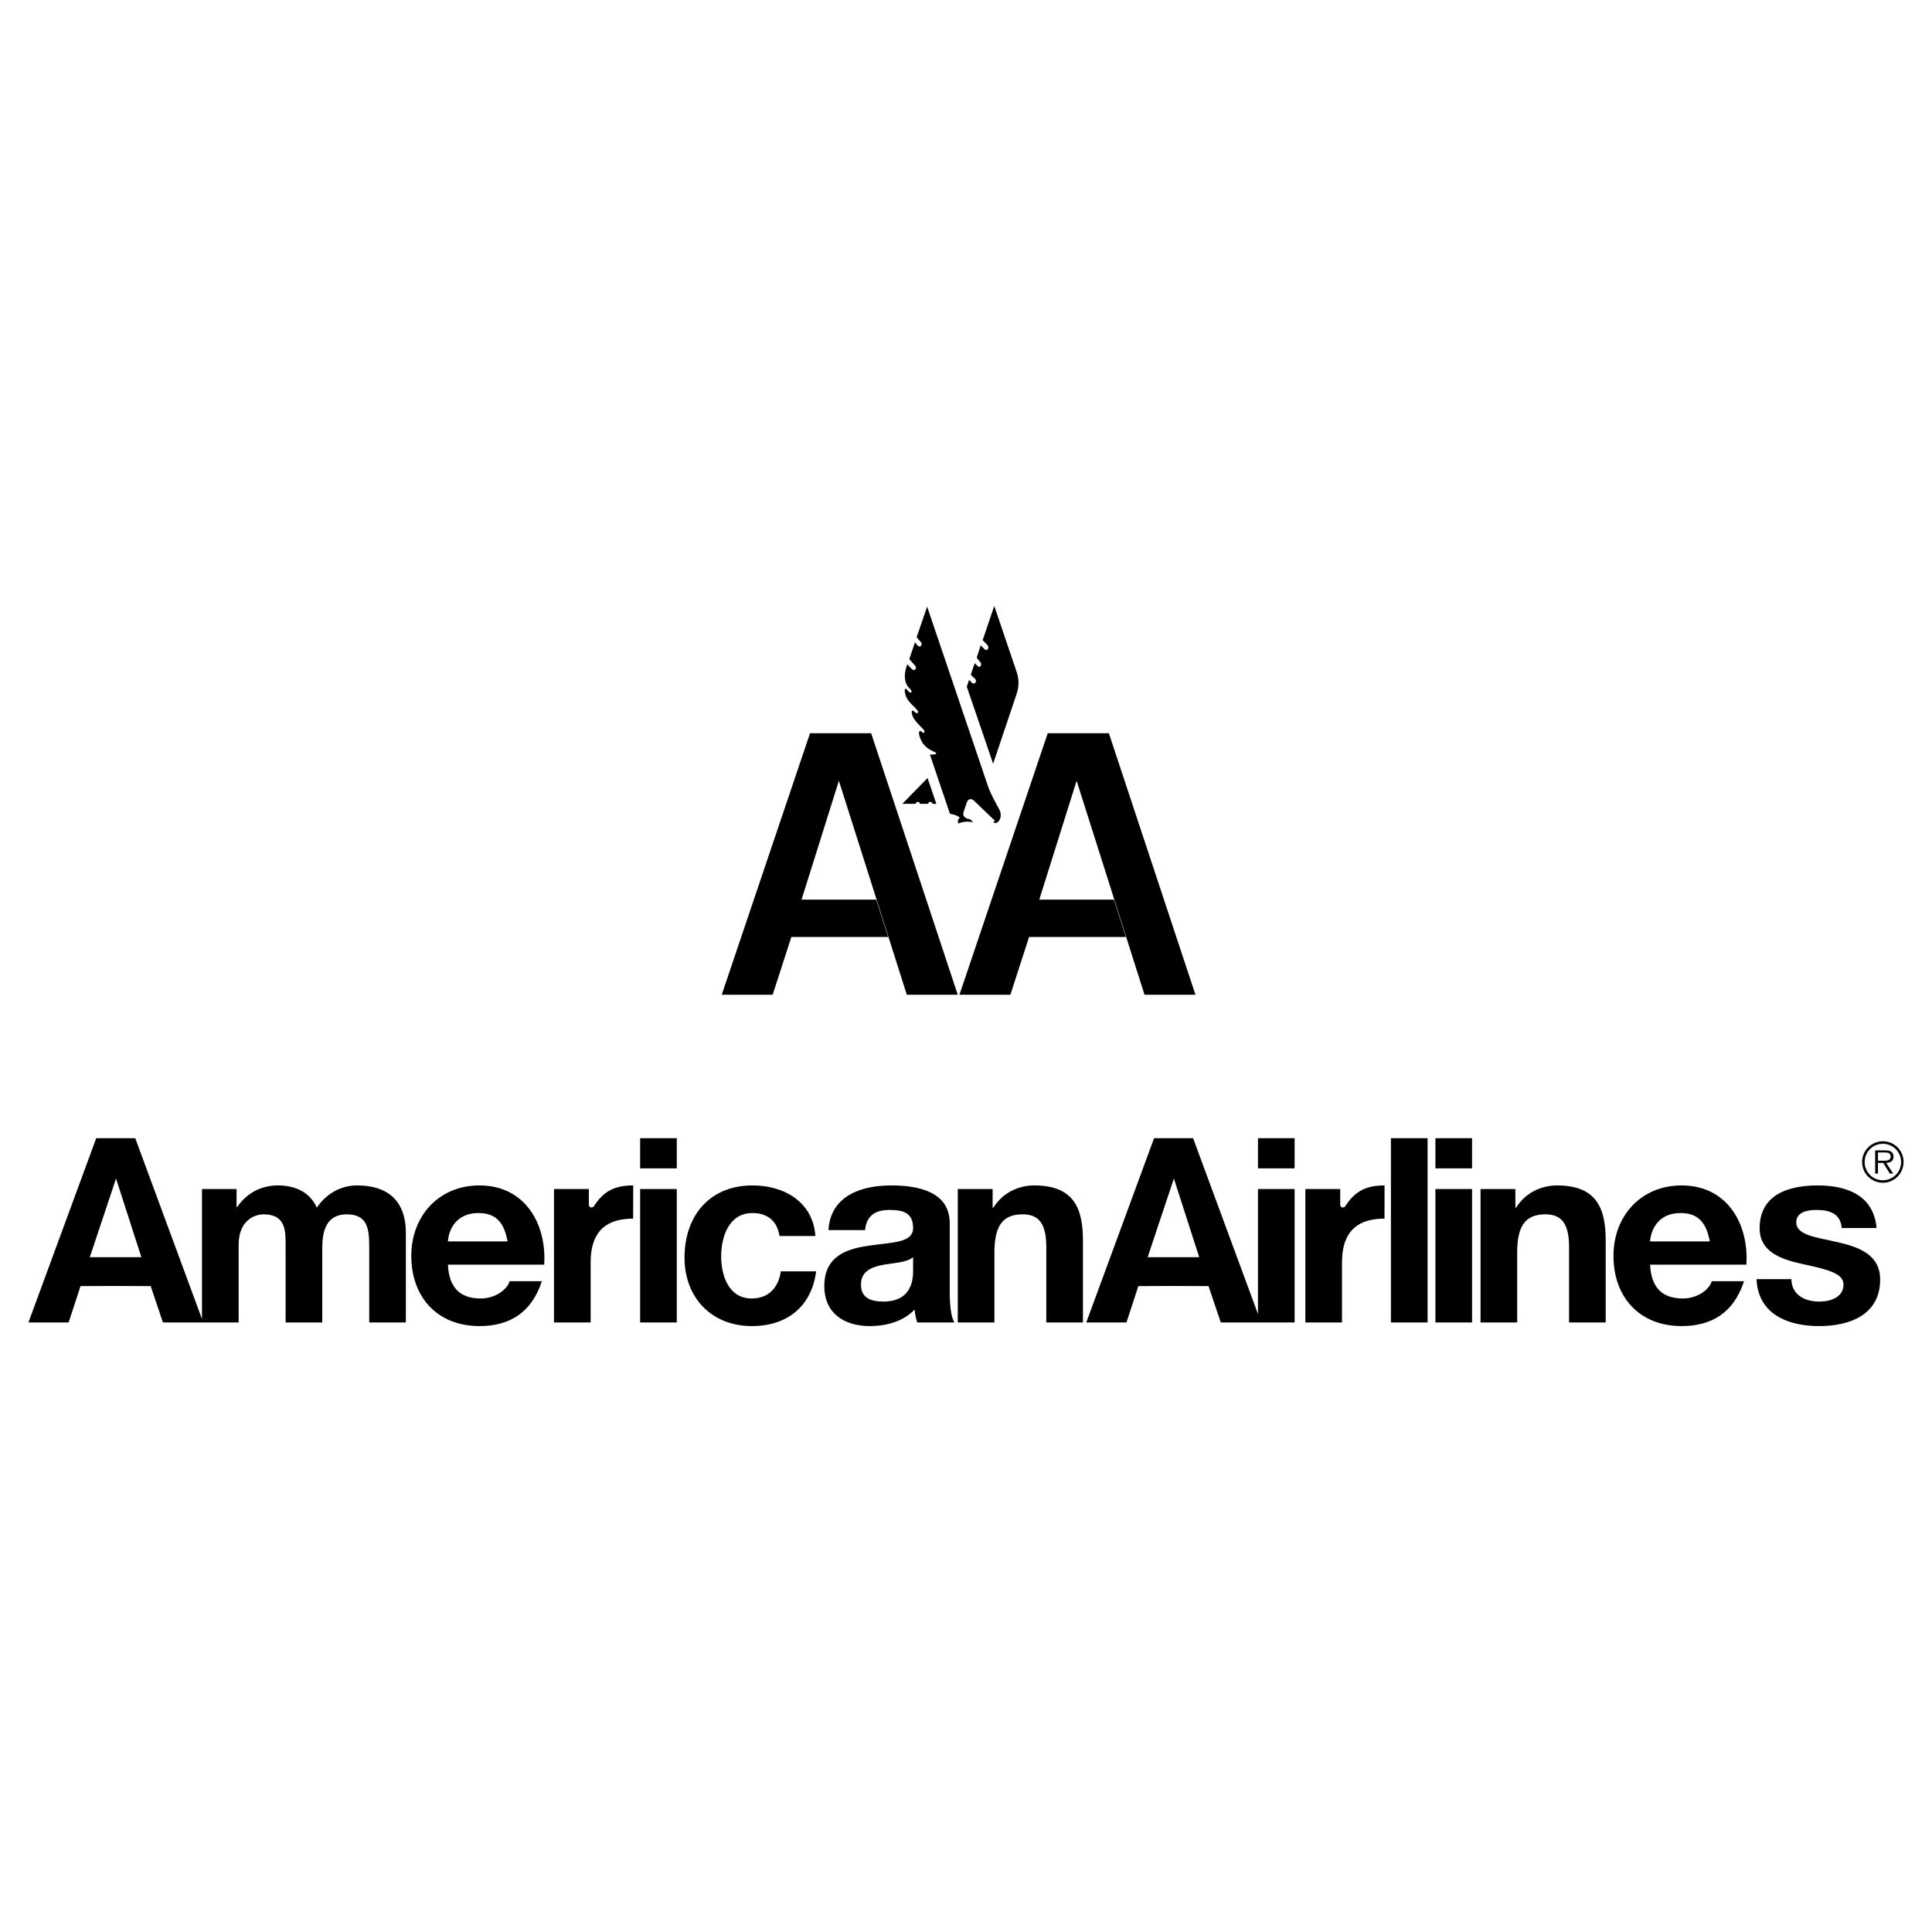
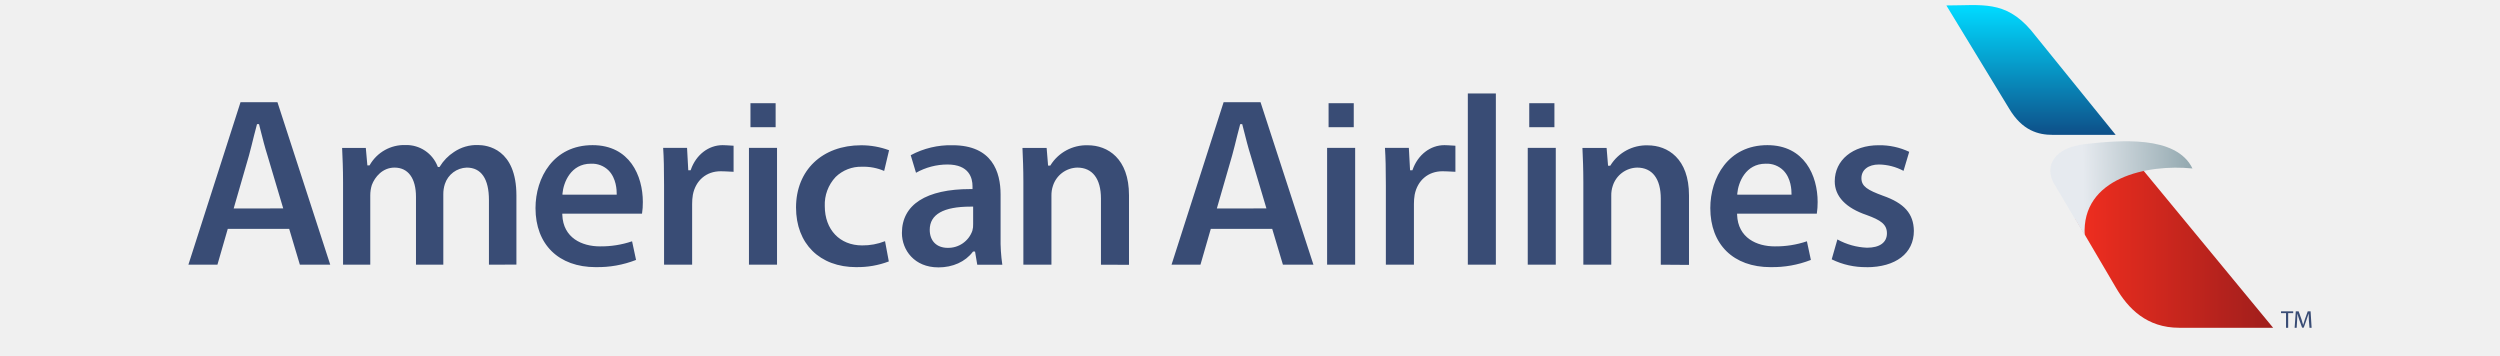
- <svg xmlns="http://www.w3.org/2000/svg" width="2500" height="2500" viewBox="0 0 192.756 192.756">
-   <g fill-rule="evenodd" clip-rule="evenodd">
-     <path fill="#fff" d="M0 0h192.756v192.756H0V0z" />
-     <path d="M167.773 118.27c-4.041 0-6.797 3.039-6.797 7.029 0 4.121 2.602 7.004 6.797 7.004 3.014 0 5.203-1.338 6.232-4.48h-3.219c-.232.824-1.416 1.727-2.883 1.727-2.035 0-3.168-1.057-3.271-3.373h9.605c.257-4.097-1.93-7.907-6.464-7.907zm-3.14 5.587c.051-1.029.721-2.832 3.039-2.832 1.777 0 2.574.979 2.91 2.832h-5.949zM35.627 118.27c-1.854 0-3.245 1.057-4.017 2.215-.721-1.596-2.214-2.215-3.888-2.215-1.725 0-3.116.799-4.068 2.162h-.051v-1.801h-3.451v12.967l-6.659-18.041H9.601l-6.766 18.387h4.01l1.188-3.629 3.369-.014 3.633.014 1.221 3.629H23.809v-7.725c0-2.602 1.75-3.064 2.472-3.064 2.317 0 2.214 1.775 2.214 3.32v7.469h3.656v-7.416c0-1.674.386-3.373 2.446-3.373 2.086 0 2.24 1.467 2.24 3.244v7.545h3.656v-8.91c.001-3.452-2.034-4.764-4.866-4.764zm-24.226 7.16H8.96l2.616-7.848 2.529 7.848h-2.704zM47.833 118.27c-4.042 0-6.798 3.039-6.798 7.029 0 4.121 2.601 7.004 6.798 7.004 3.013 0 5.201-1.338 6.231-4.48h-3.219c-.231.824-1.416 1.727-2.884 1.727-2.034 0-3.167-1.057-3.271-3.373h9.604c.259-4.097-1.929-7.907-6.461-7.907zm-3.142 5.587c.052-1.029.721-2.832 3.039-2.832 1.777 0 2.575.979 2.91 2.832h-5.949zM59.246 120.361c-.205.213-.495.104-.497-.191v-1.539h-3.477v13.312h3.657v-6c0-2.344.88-4.359 4.24-4.359l.007-3.314c-1.777 0-2.943.523-3.93 2.091zM63.866 131.943h3.656v-13.312h-3.656v13.312zM63.866 116.57h3.656v-3.013h-3.656v3.013zM74.99 129.549c-2.292 0-3.039-2.293-3.039-4.197 0-1.957.772-4.326 3.116-4.326 1.519 0 2.472.797 2.704 2.291h3.579c-.231-3.398-3.115-5.047-6.257-5.047-4.326 0-6.798 3.064-6.798 7.209 0 3.992 2.703 6.824 6.72 6.824 3.502 0 5.949-1.932 6.412-5.459h-3.528c-.231 1.623-1.209 2.705-2.909 2.705zM94.757 122.055c0-3.193-3.193-3.785-5.845-3.785-2.987 0-6.051 1.029-6.257 4.455h3.656c.129-1.441 1.03-2.008 2.42-2.008 1.288 0 2.369.23 2.369 1.801 0 1.494-2.085 1.418-4.326 1.752-2.266.309-4.532 1.029-4.532 4.043 0 2.729 2.008 3.99 4.532 3.99 1.622 0 3.322-.438 4.48-1.648.026.438.129.877.258 1.289h3.708c-.335-.541-.464-1.752-.464-2.963v-6.926h.001zm-3.656 4.738c0 .797-.103 3.064-2.961 3.064-1.185 0-2.24-.32-2.24-1.684 0-1.34 1.03-1.742 2.163-1.973 1.133-.207 2.42-.232 3.038-.773v1.366zM103.178 118.27c-1.545 0-3.141.721-4.068 2.215h-.076v-1.854h-3.477v13.312h3.656v-6.979c0-2.703.85-3.811 2.832-3.811 1.699 0 2.344 1.08 2.344 3.27v7.52h3.656v-8.189c0-3.295-.979-5.484-4.867-5.484zM125.508 131.096l-6.473-17.539h-3.893l-6.766 18.387h4.01l1.188-3.629 3.369-.014 3.633.014 1.221 3.629H129.164v-13.312h-3.656v12.464zm-8.565-5.666h-2.441l2.617-7.848 2.527 7.848h-2.703zM125.508 116.57h3.656v-3.013h-3.656v3.013zM138.773 131.943h3.657v-18.386h-3.657v18.386zM143.211 131.943h3.656v-13.312h-3.656v13.312zM143.211 116.57h3.656v-3.013h-3.656v3.013zM155.334 118.27c-1.545 0-3.141.721-4.068 2.215h-.076v-1.854h-3.477v13.312h3.656v-6.979c0-2.703.85-3.811 2.832-3.811 1.699 0 2.344 1.08 2.344 3.27v7.52h3.656v-8.189c0-3.295-.978-5.484-4.867-5.484zM183.361 123.936c-2.086-.49-4.146-.67-4.146-1.984 0-1.08 1.211-1.234 2.035-1.234 1.312 0 2.395.385 2.496 1.801h3.477c-.283-3.27-2.961-4.248-5.869-4.248-2.859 0-5.795.875-5.795 4.275 0 2.342 2.111 3.09 4.223 3.553 2.627.566 4.146.953 4.146 2.061 0 1.287-1.34 1.699-2.395 1.699-1.441 0-2.781-.645-2.807-2.24h-3.477c.154 3.527 3.168 4.686 6.256 4.686 3.039 0 6.078-1.133 6.078-4.635.001-2.473-2.085-3.246-4.222-3.734zM187.855 113.865a2.07 2.07 0 1 0 2.066 2.064 2.063 2.063 0 0 0-2.066-2.064zm0 3.891a1.818 1.818 0 0 1-1.82-1.826c0-1.002.812-1.816 1.82-1.816 1.004 0 1.816.814 1.816 1.816a1.817 1.817 0 0 1-1.816 1.826z" />
-     <path d="M188.918 115.389c0-.195-.086-.402-.26-.5-.174-.104-.369-.113-.562-.113h-1.01v2.314h.281v-1.068h.521l.662 1.068h.336l-.699-1.068c.413-.01.731-.178.731-.633zm-1.115.412h-.436v-.82h.662c.287 0 .602.045.602.402 0 .471-.504.418-.828.418zM134.209 120.361c-.205.213-.494.104-.496-.191v-1.539h-3.477v13.312h3.656v-6c0-2.344.881-4.359 4.24-4.359l.006-3.314c-1.775 0-2.941.523-3.929 2.091zM80.816 73.156l-8.809 26.09h5.082l1.864-5.761h9.656l-1.186-3.727h-7.454L83.696 77.9l6.777 21.346h5.082l-8.64-26.09h-6.099zM100.807 99.246l1.863-5.761h9.656l-1.185-3.727h-7.453l3.726-11.858 6.775 21.346h5.082l-8.638-26.09h-6.1l-8.808 26.09h5.082zM101.432 69.216a3.299 3.299 0 0 0 .027-2.092l-2.26-6.671-1.16 3.42.48.481c.227.254-.027.678-.281.423l-.396-.396-.396 1.244.369.452c.197.198-.029.65-.283.368l-.283-.282-.396 1.159.425.396c.254.283-.059.65-.312.396l-.283-.283-.226.679 2.629 7.688 2.346-6.982zM90.549 68.876c-.214-.292-.396-.198-.198.48.198.678.848 1.074 1.159 1.498.226.254 0 .424-.255.17-.254-.254-.381-.113-.212.396.168.504.891 1.131 1.088 1.356.198.227.085.48-.141.255-.227-.227-.453-.085-.17.65s.82 1.074 1.329 1.3c.509.227.198.311-.368.311l1.993 5.894c.424.085 1.286.311.806.58v.396c.452-.17 1.017-.254 1.498-.113-.198-.283-.283-.339-.593-.368-.254-.142-.48-.282-.339-.707l.311-.905c.141-.396.452-.48.821-.084l1.949 1.866c.1.099-.113.099-.113.198.424.297 1.018-.509.566-1.329-.453-.82-.877-1.583-1.16-2.431L92.5 60.523l-1.046 3.053.424.494c.226.227-.07.594-.296.368l-.297-.354-.565 1.682.565.622c.254.254-.029.678-.339.339l-.424-.452s-.65 1.498.169 2.346l.198.226c.169.171-.029.453-.34.029zM91.567 80c.127 0 .197.113.226.197h.792c.041-.113.112-.197.24-.197.099 0 .184.07.212.197 0 0 .382.015.382 0 0-.014-.877-2.572-.877-2.572l-2.516 2.572h1.314s.071-.197.227-.197z" />
-   </g>
+ <svg xmlns="http://www.w3.org/2000/svg" height="356" viewBox="20 21.7 747.34 125.306" width="2500">
+   <linearGradient id="a" gradientUnits="userSpaceOnUse" x1="668.57" x2="668.57" y1="24.31" y2="68.63">
+     <stop offset="0" stop-color="#00d9ff" />
+     <stop offset="1" stop-color="#0e518a" />
+   </linearGradient>
+   <linearGradient id="b" gradientUnits="userSpaceOnUse" x1="684.28" x2="753.79" y1="108.48" y2="108.48">
+     <stop offset="0" stop-color="#f12e1f" />
+     <stop offset="1" stop-color="#9f1e1c" />
+   </linearGradient>
+   <linearGradient id="c" gradientUnits="userSpaceOnUse" x1="687" x2="724.12" y1="88.13" y2="87.42">
+     <stop offset="0" stop-color="#e6eaef" />
+     <stop offset="1" stop-color="#95aab1" />
+   </linearGradient>
+   <path d="m638.78 23.62c12.5 0 20.6-1.92 29.73 8.66l29.86 36.89h-22.16c-5 0-10.72-1.43-15.37-9.3z" fill="url(#a)" />
+   <path d="m706.62 79.89 47.17 57.18h-33.06c-11.44 0-18-6.79-22.26-14.11l-14.19-24.13 4.11-12.69z" fill="url(#b)" />
+   <path d="m687.47 104.55-10.9-18.41c-3.17-5.71-.31-12.5 11.31-13.76s31.81-3.21 37.52 8.62c-15.72-1.6-39.13 3.18-37.93 23.55z" fill="url(#c)" />
+   <path d="m125.79 114.87v-22.76c0-7.47-2.71-11.42-7.82-11.42a8.39 8.39 0 0 0 -7.7 5.81 11.27 11.27 0 0 0 -.54 3.64v24.73h-9.62v-23.87c0-6.55-2.75-10.31-7.55-10.31-4.23 0-6.94 3.31-8 6.15a12.24 12.24 0 0 0 -.54 3.64v24.39h-9.58v-29c0-4.67-.17-8.69-.33-12.1h8.34l.55 6.15h.76l.1-.17a14 14 0 0 1 12.59-7 11.78 11.78 0 0 1 11.27 7.51l.09.22h.59l.1-.16a16.18 16.18 0 0 1 5-5.13 14.21 14.21 0 0 1 8.4-2.44c3.18 0 13.56 1.28 13.56 17.78v24.3zm37.6.86c-13.08 0-21.21-8-21.21-20.78 0-10.68 6.29-22.16 20.09-22.16 13.06 0 17.69 10.78 17.69 20a25.84 25.84 0 0 1 -.29 4.12h-28.06v.36c.28 8.22 7 11.15 13.22 11.15a34 34 0 0 0 11.34-1.79l1.4 6.56a36.85 36.85 0 0 1 -14.2 2.53zm-1.72-36.41c-7.09 0-9.65 6.61-10 10.52v.38h19.09v-.33c0-1.21-.1-5.38-2.84-8.18a8.27 8.27 0 0 0 -6.18-2.39zm25.76 35.55v-28c0-5.87-.09-9.72-.32-13.13h8.41l.43 7.9h.83l.08-.23c1.84-5.24 6.23-8.62 11.18-8.62.88 0 1.44.07 3.86.2v9.18c-2.59-.13-3.46-.19-4.55-.19-5 0-8.78 3.17-9.78 8.26a18.86 18.86 0 0 0 -.26 3.25v21.38zm67.66.86c-12.88 0-21.21-8.26-21.21-21 0-13.1 9.22-21.9 22.93-21.9a28.25 28.25 0 0 1 9.82 1.75l-1.73 7.29a18.2 18.2 0 0 0 -7.75-1.48 12.79 12.79 0 0 0 -9.34 3.61 14.17 14.17 0 0 0 -3.81 10.26c0 8.27 5.28 13.82 13.14 13.82a21.31 21.31 0 0 0 8.07-1.49l1.33 7.13a30.83 30.83 0 0 1 -11.46 2zm28.85.08c-8.4 0-12.79-6.09-12.79-12.11 0-10 8.56-15.45 24.1-15.45h.75v-1c0-2.86-1.15-7.65-8.84-7.65a22.68 22.68 0 0 0 -11.05 2.91l-1.86-6.18a29.57 29.57 0 0 1 14.71-3.51c14 0 16.92 9.43 16.92 17.35v15a58.83 58.83 0 0 0 .61 9.71h-8.82l-.78-4.64h-.71l-.11.14c-2.64 3.46-7 5.44-12.09 5.44zm11.36-21.38c-9.53 0-14.36 2.74-14.36 8.16 0 3.92 2.43 6.35 6.35 6.35a9 9 0 0 0 8.65-6 7.37 7.37 0 0 0 .28-2.43v-6.1zm45.91 20.44v-23.27c0-7-3-10.91-8.33-10.91a9.23 9.23 0 0 0 -8.57 6.41 10.25 10.25 0 0 0 -.53 3.47v24.3h-9.88v-29c0-4.67-.16-8.69-.32-12.1h8.51l.51 6.23h.77l.1-.17a14.93 14.93 0 0 1 13.1-7c7 0 14.51 4.63 14.51 17.6v24.48zm100.28 0v-28c0-5.87-.09-9.72-.32-13.13h8.41l.43 7.9h.83l.08-.23c1.85-5.24 6.24-8.62 11.18-8.62.89 0 1.44.07 3.87.2v9.18c-2.6-.13-3.47-.19-4.55-.19-5 0-8.79 3.17-9.79 8.26a18.86 18.86 0 0 0 -.26 3.25v21.38zm28.85-60.28h9.87v60.28h-9.87zm67.92 60.28v-23.27c0-7-3-10.91-8.33-10.91a9.23 9.23 0 0 0 -8.57 6.41 10.25 10.25 0 0 0 -.53 3.47v24.3h-9.83v-29c0-4.67-.16-8.69-.32-12.1h8.51l.51 6.26h.77l.11-.17a14.91 14.91 0 0 1 13.09-7c7 0 14.52 4.63 14.52 17.6v24.48zm38.64.86c-13.08 0-21.21-8-21.21-20.78 0-10.68 6.28-22.16 20.09-22.16 13.06 0 17.69 10.78 17.69 20a27 27 0 0 1 -.29 4.12h-28.06v.36c.29 8.22 7 11.15 13.23 11.15a34 34 0 0 0 11.34-1.79l1.4 6.56a36.93 36.93 0 0 1 -14.2 2.53zm-1.72-36.41c-7.1 0-9.65 6.61-10 10.52v.38h19.09v-.33c0-1.21-.1-5.38-2.84-8.18a8.27 8.27 0 0 0 -6.18-2.39zm35.54 36.41a26.92 26.92 0 0 1 -12.3-2.75l2-7a23.48 23.48 0 0 0 10.44 2.91c4.48 0 7-1.85 7-5.07s-2.29-4.66-7.09-6.42c-7.39-2.49-11.28-6.59-11.28-11.87 0-7.48 6.35-12.71 15.45-12.71a24.21 24.21 0 0 1 10.76 2.32l-2 6.7a18.91 18.91 0 0 0 -8.64-2.24c-3.75 0-6.18 1.89-6.18 4.81s2.22 4.2 7.52 6.16c7.59 2.65 10.86 6.35 10.94 12.4 0 7.88-6.38 12.79-16.66 12.79zm-551.48-.86h10.69l-18.58-57.19h-13l-18.35 57.19h10.22l3.64-12.61h21.62zm-23.3-19.79 5.37-18.6c.6-2.19 1.2-4.63 1.78-7 .33-1.33.65-2.62 1-3.84l.06-.25h.71l.56 2.23c.71 2.81 1.52 6 2.42 8.82l5.54 18.62zm369.32 19.79h10.74l-18.62-57.19h-13l-18.33 57.19h10.18l3.64-12.61h21.62zm-23.26-19.79 5.37-18.6c.61-2.19 1.21-4.63 1.79-7 .33-1.33.65-2.62 1-3.84l.07-.25h.7l.57 2.23c.71 2.81 1.51 6 2.41 8.82l5.54 18.62zm-164.69 19.79v-41.13h9.88v41.13zm.53-56.84h8.86v8.44h-8.86zm202.97 56.84v-41.13h9.87v41.13zm.52-56.84h8.86v8.44h-8.86zm70.1 56.84v-41.13h9.87v41.13zm.53-56.84h8.86v8.44h-8.86zm266.37 73.89h-1.76v-.64h4.29v.64h-1.77v5.16h-.76zm8.05 2.61c0-.81-.09-1.79-.09-2.5-.21.67-.44 1.4-.73 2.2l-1 2.81h-.56l-1-2.76c-.27-.82-.5-1.56-.66-2.25 0 .72-.05 1.68-.11 2.56l-.15 2.49h-.72l.41-5.8h1l1 2.8c.24.72.43 1.35.59 2 .16-.59.36-1.23.62-2l1-2.8h1l.36 5.8h-.74z" fill="#394c75" />
</svg>
